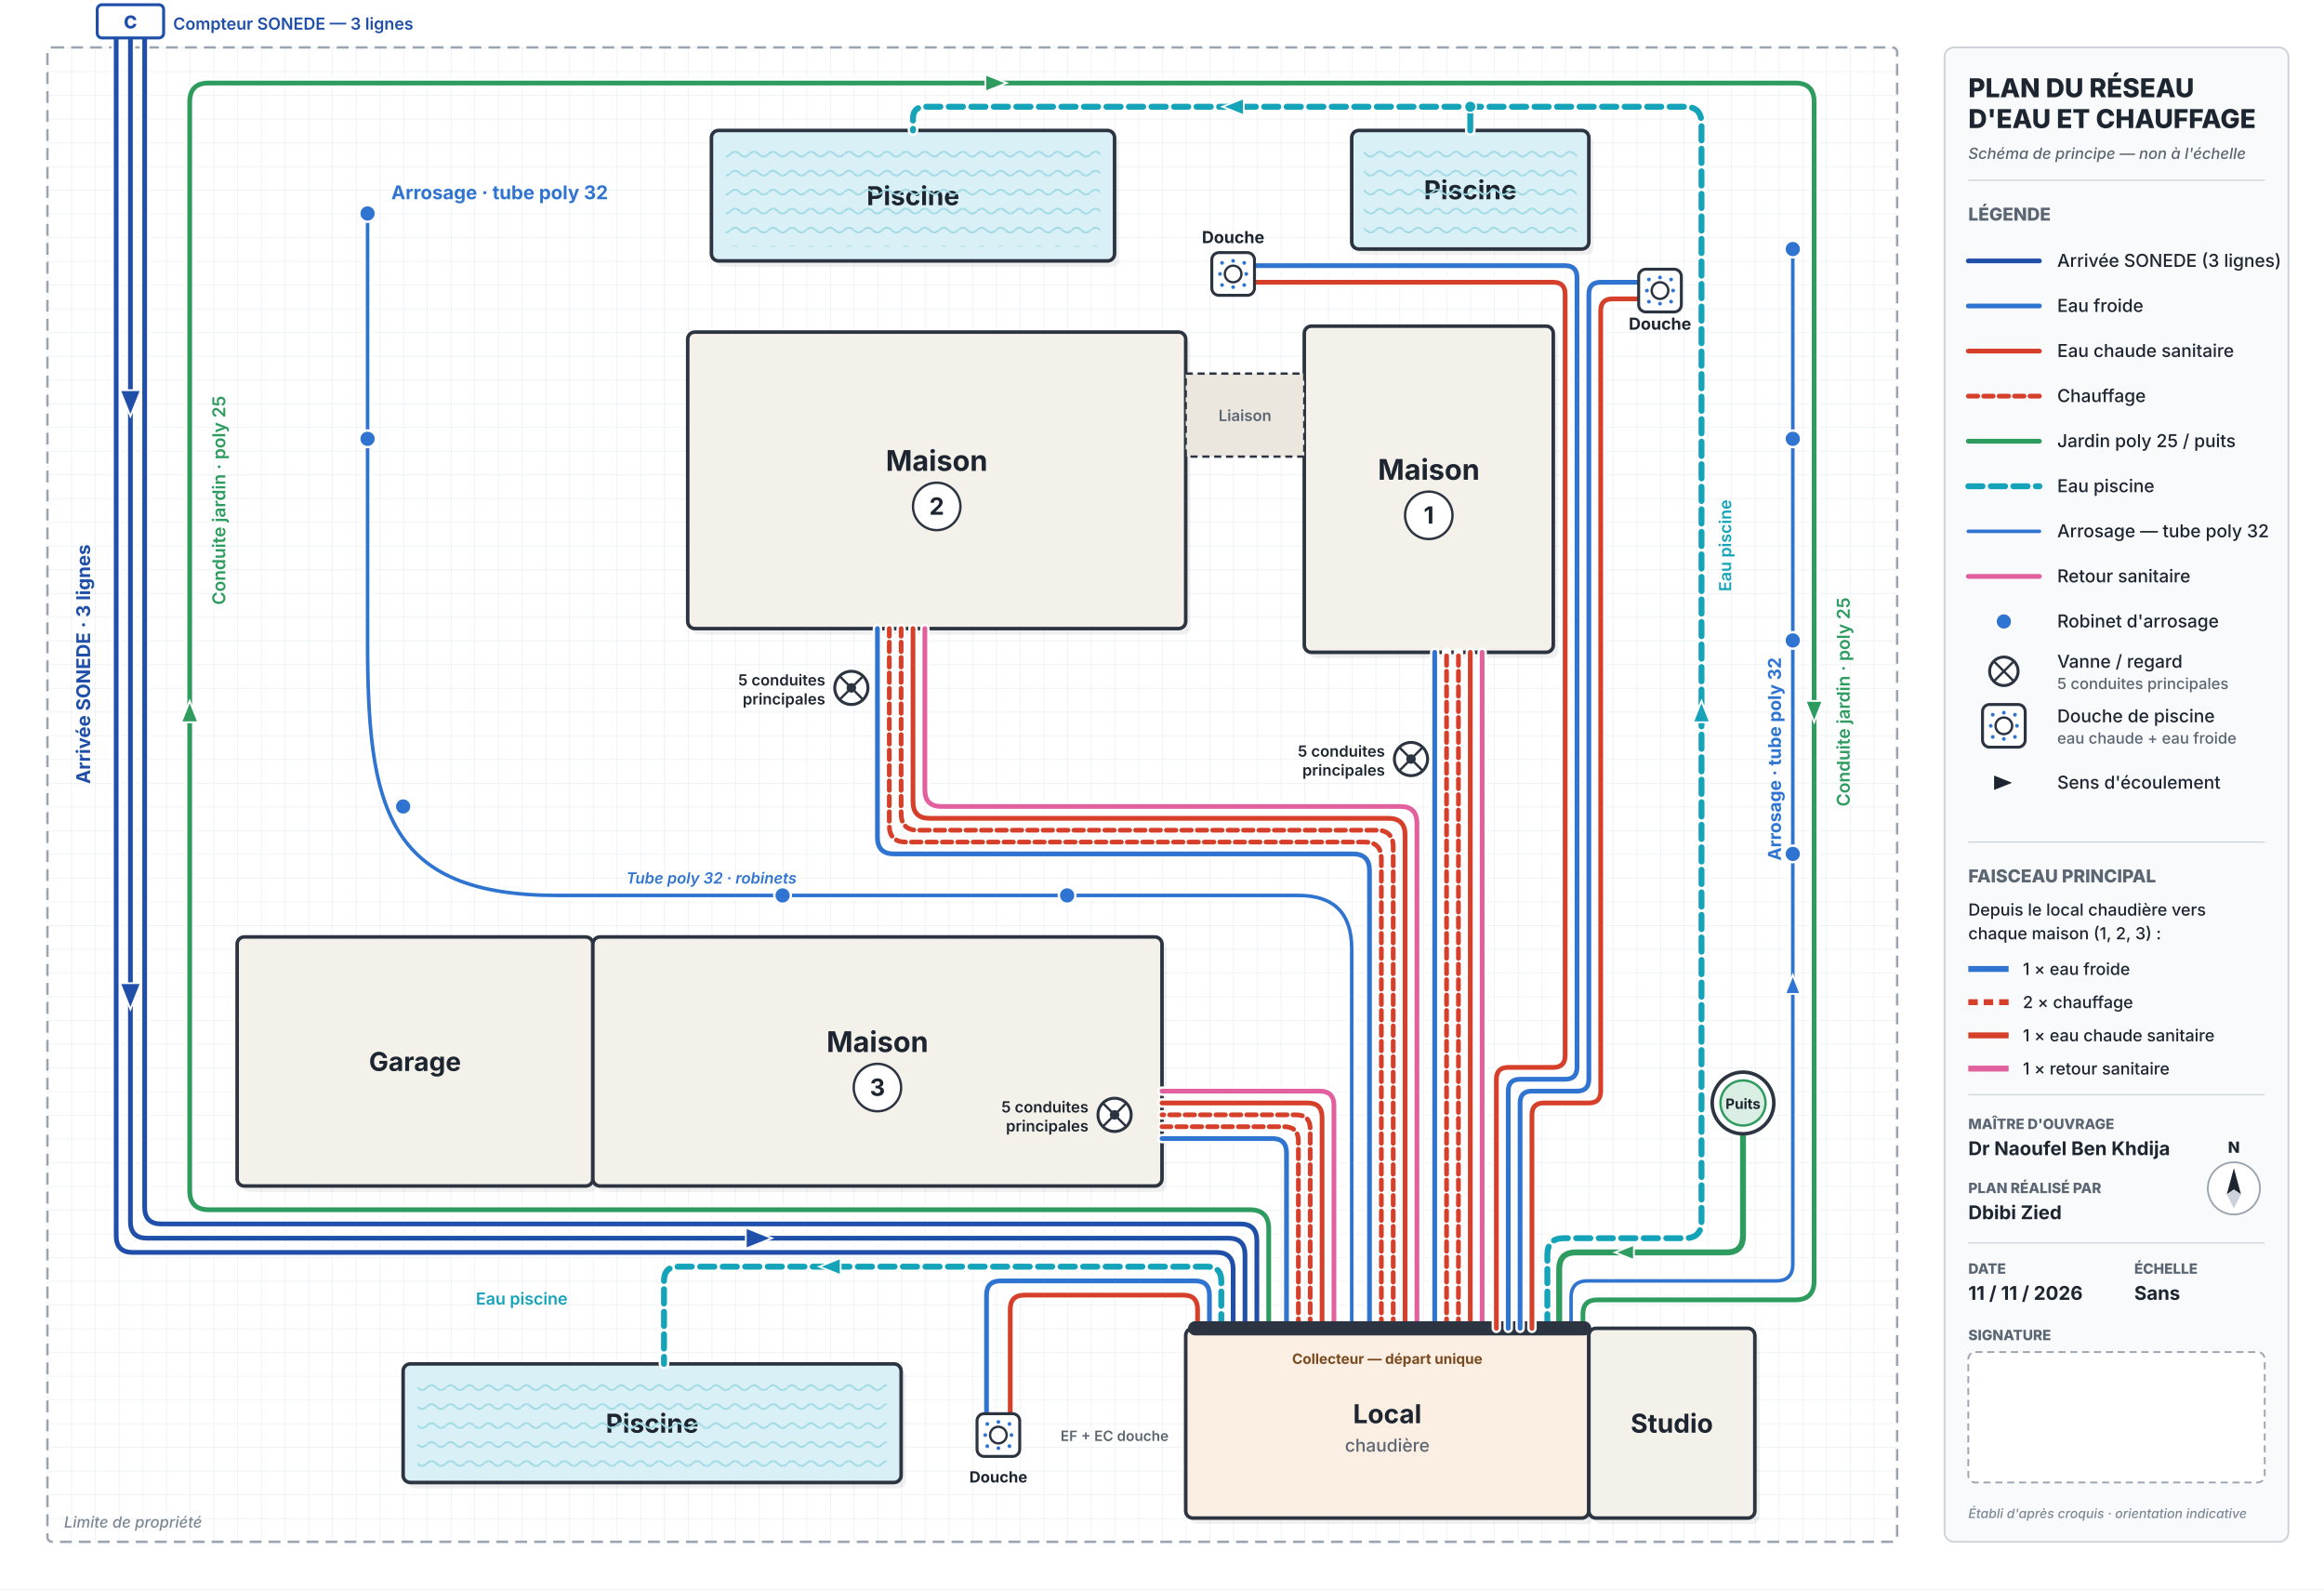
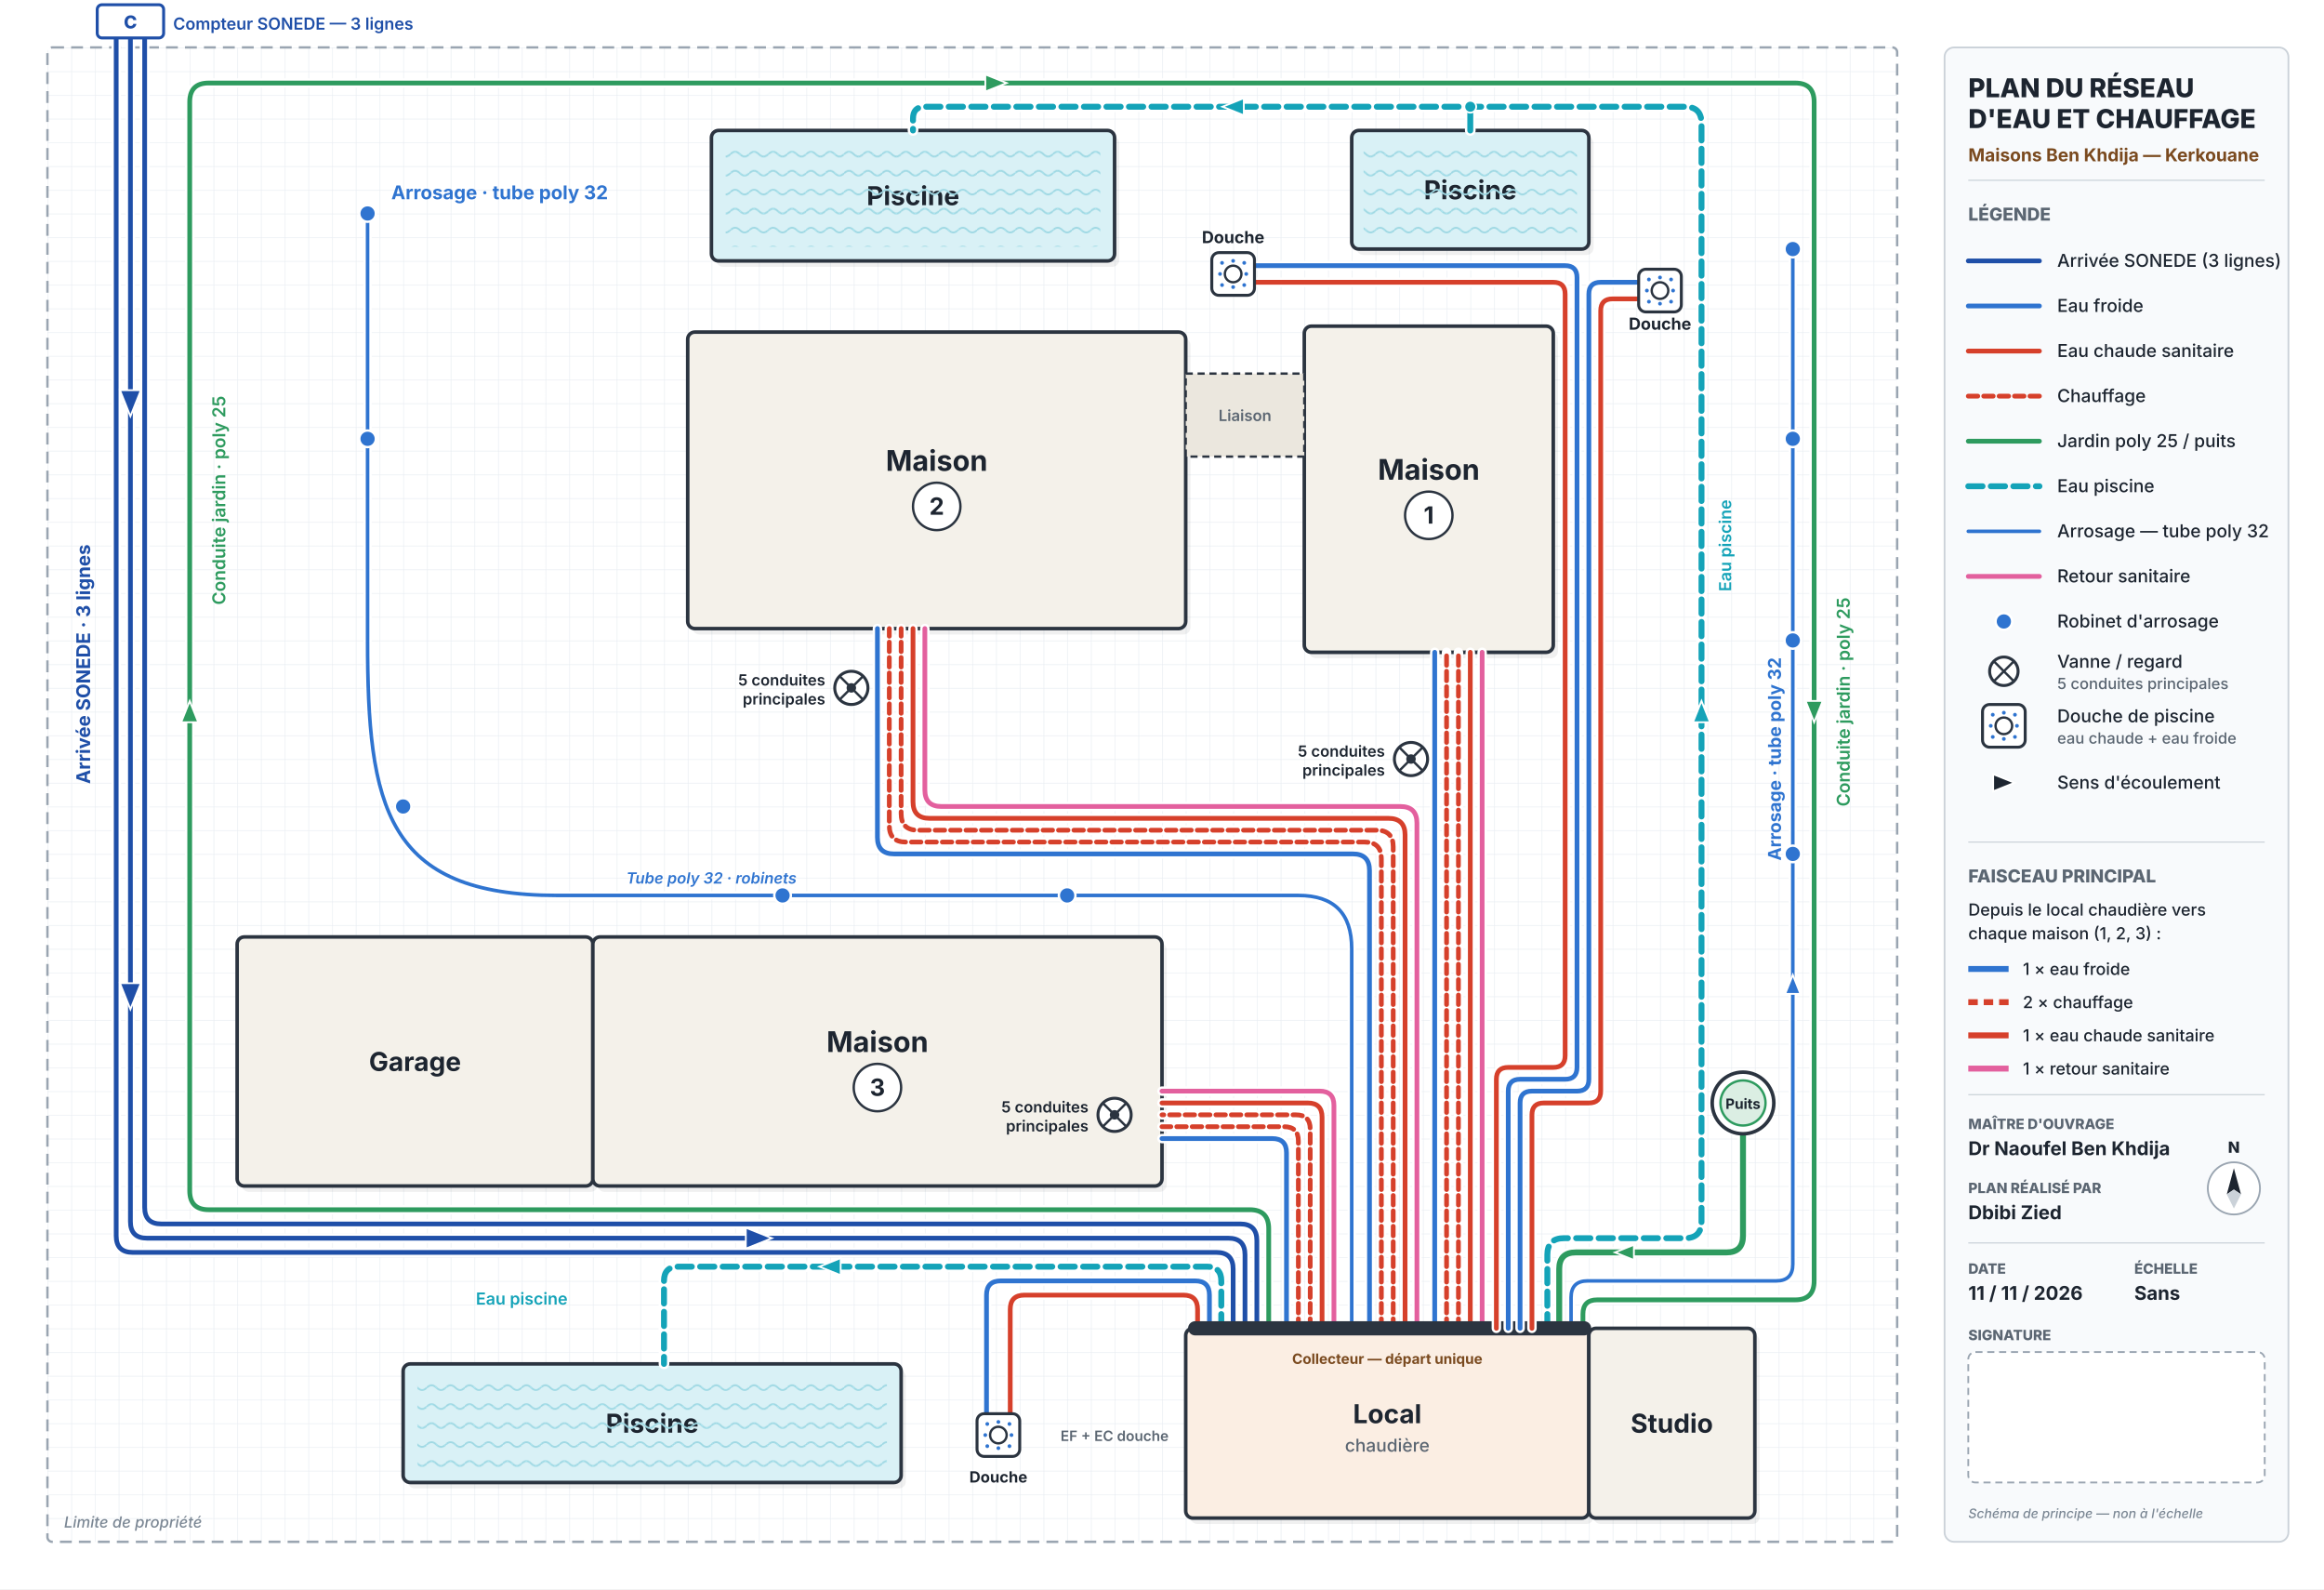
<svg xmlns="http://www.w3.org/2000/svg" viewBox="0 0 1960 1340" width="1960" height="1340" font-family="Inter, Segoe UI, Helvetica, Arial, sans-serif">
  <rect width="1960" height="1340" fill="#ffffff" />
  <defs>
    <pattern id="grid" width="20" height="20" patternUnits="userSpaceOnUse">
      <path d="M20 0H0V20" fill="none" stroke="#e9edf2" stroke-width="1" />
    </pattern>
    <pattern id="water" width="16" height="16" patternUnits="userSpaceOnUse">
      <path d="M0 10 Q4 6 8 10 T16 10" fill="none" stroke="#9fd8e3" stroke-width="1.5" />
    </pattern>
  </defs>
  <g transform="translate(40,40)">
    <rect x="0" y="0" width="1560" height="1260" fill="url(#grid)" stroke="#9aa5b1" stroke-width="2" stroke-dasharray="10 6" rx="4" />
    <text x="14" y="1248" font-size="13" font-weight="500" fill="#7b8794" text-anchor="start" font-style="italic">Limite de propriété</text>
    <rect x="564" y="75" width="340" height="110" rx="6" fill="#000" opacity=".06" />
    <rect x="560" y="70" width="340" height="110" rx="6" fill="#d9f1f6" stroke="#2b3440" stroke-width="3" />
    <text x="730.0" y="133.0" font-size="22" font-weight="700" fill="#1d2530" text-anchor="middle">Piscine</text>
    <rect x="572" y="82" width="316" height="86" rx="4" fill="url(#water)" />
    <rect x="544" y="245" width="420" height="250" rx="6" fill="#000" opacity=".06" />
    <rect x="540" y="240" width="420" height="250" rx="6" fill="#f4f1ea" stroke="#2b3440" stroke-width="3" />
    <circle cx="750.0" cy="387.0" r="20" fill="#fff" stroke="#2b3440" stroke-width="2" />
    <text x="750.0" y="394.0" font-size="20" font-weight="700" fill="#1d2530" text-anchor="middle">2</text>
    <text x="750.0" y="357.0" font-size="24" font-weight="700" fill="#1d2530" text-anchor="middle">Maison</text>
    <rect x="1064" y="240" width="210" height="275" rx="6" fill="#000" opacity=".06" />
    <rect x="1060" y="235" width="210" height="275" rx="6" fill="#f4f1ea" stroke="#2b3440" stroke-width="3" />
    <circle cx="1165.0" cy="394.5" r="20" fill="#fff" stroke="#2b3440" stroke-width="2" />
    <text x="1165.0" y="401.5" font-size="20" font-weight="700" fill="#1d2530" text-anchor="middle">1</text>
    <text x="1165.0" y="364.5" font-size="24" font-weight="700" fill="#1d2530" text-anchor="middle">Maison</text>
    <rect x="960" y="275" width="100" height="70" fill="#ebe7de" stroke="#2b3440" stroke-width="2" stroke-dasharray="6 4" />
    <text x="1010" y="315" font-size="13" font-weight="600" fill="#5b6672" text-anchor="middle">Liaison</text>
    <rect x="164" y="755" width="300" height="210" rx="6" fill="#000" opacity=".06" />
    <rect x="160" y="750" width="300" height="210" rx="6" fill="#f4f1ea" stroke="#2b3440" stroke-width="3" />
    <text x="310.0" y="863.0" font-size="22" font-weight="700" fill="#1d2530" text-anchor="middle">Garage</text>
    <rect x="464" y="755" width="480" height="210" rx="6" fill="#000" opacity=".06" />
    <rect x="460" y="750" width="480" height="210" rx="6" fill="#f4f1ea" stroke="#2b3440" stroke-width="3" />
    <circle cx="700.0" cy="877.0" r="20" fill="#fff" stroke="#2b3440" stroke-width="2" />
    <text x="700.0" y="884.0" font-size="20" font-weight="700" fill="#1d2530" text-anchor="middle">3</text>
    <text x="700.0" y="847.0" font-size="24" font-weight="700" fill="#1d2530" text-anchor="middle">Maison</text>
    <rect x="304" y="1115" width="420" height="100" rx="6" fill="#000" opacity=".06" />
    <rect x="300" y="1110" width="420" height="100" rx="6" fill="#d9f1f6" stroke="#2b3440" stroke-width="3" />
    <text x="510.0" y="1168.0" font-size="22" font-weight="700" fill="#1d2530" text-anchor="middle">Piscine</text>
    <rect x="312" y="1122" width="396" height="76" rx="4" fill="url(#water)" />
    <rect x="964" y="1085" width="340" height="160" rx="6" fill="#000" opacity=".06" />
    <rect x="960" y="1080" width="340" height="160" rx="6" fill="#fbeee3" stroke="#2b3440" stroke-width="3" />
    <text x="1130.0" y="1160.0" font-size="22" font-weight="700" fill="#1d2530" text-anchor="middle">Local</text>
    <text x="1130.0" y="1184.0" font-size="15" font-weight="500" fill="#5b6672" text-anchor="middle">chaudière</text>
    <rect x="1304" y="1085" width="140" height="160" rx="6" fill="#000" opacity=".06" />
    <rect x="1300" y="1080" width="140" height="160" rx="6" fill="#f4f1ea" stroke="#2b3440" stroke-width="3" />
    <text x="1370.0" y="1168.0" font-size="22" font-weight="700" fill="#1d2530" text-anchor="middle">Studio</text>
    <path d="M970,1080 L970.0,1064.0 Q970,1052 958.0,1052.0 L824.0,1052.0 Q812,1052 812.0,1064.0 L812,1152" fill="none" stroke="#fff" stroke-width="8" stroke-linejoin="round" stroke-linecap="round" />
    <path d="M970,1080 L970.0,1064.0 Q970,1052 958.0,1052.0 L824.0,1052.0 Q812,1052 812.0,1064.0 L812,1152" fill="none" stroke="#d6402b" stroke-width="4" stroke-linejoin="round" stroke-linecap="round" />
    <path d="M980,1080 L980.0,1052.0 Q980,1040 968.0,1040.0 L804.0,1040.0 Q792,1040 792.0,1052.0 L792,1152" fill="none" stroke="#fff" stroke-width="8" stroke-linejoin="round" stroke-linecap="round" />
    <path d="M980,1080 L980.0,1052.0 Q980,1040 968.0,1040.0 L804.0,1040.0 Q792,1040 792.0,1052.0 L792,1152" fill="none" stroke="#2f74d0" stroke-width="4" stroke-linejoin="round" stroke-linecap="round" />
    <rect x="784" y="1152" width="36" height="36" rx="6" fill="#fff" stroke="#2b3440" stroke-width="2.5" />
    <circle cx="802" cy="1170" r="7" fill="none" stroke="#2b3440" stroke-width="2" />
    <circle cx="792.65" cy="1160.65" r="1.6" fill="#2f74d0" />
    <circle cx="802.0" cy="1158.95" r="1.6" fill="#2f74d0" />
    <circle cx="811.35" cy="1160.65" r="1.6" fill="#2f74d0" />
    <circle cx="790.95" cy="1170.0" r="1.6" fill="#2f74d0" />
    <circle cx="813.05" cy="1170.0" r="1.6" fill="#2f74d0" />
    <circle cx="792.65" cy="1179.35" r="1.6" fill="#2f74d0" />
    <circle cx="802.0" cy="1181.05" r="1.6" fill="#2f74d0" />
    <circle cx="811.35" cy="1179.35" r="1.6" fill="#2f74d0" />
    <text x="802" y="1210" font-size="13" font-weight="700" fill="#1d2530" text-anchor="middle">Douche</text>
    <text x="900" y="1175" font-size="12" font-weight="600" fill="#5b6672" text-anchor="middle">EF + EC douche</text>
    <path d="M990,1080 L990.0,1040.0 Q990,1028 978.0,1028.0 L532.0,1028.0 Q520,1028 520.0,1040.0 L520,1110" fill="none" stroke="#fff" stroke-width="9" stroke-linejoin="round" stroke-linecap="round" />
    <path d="M990,1080 L990.0,1040.0 Q990,1028 978.0,1028.0 L532.0,1028.0 Q520,1028 520.0,1040.0 L520,1110" fill="none" stroke="#14a3b8" stroke-width="5" stroke-linejoin="round" stroke-linecap="round" stroke-dasharray="12 7" />
    <polygon points="651.0,1028.0 669.0,1020.8 669.0,1035.2" fill="#14a3b8" stroke="#fff" stroke-width="1.5" />
    <text x="400" y="1060" font-size="14" font-weight="600" fill="#14a3b8" text-anchor="middle">Eau piscine</text>
    <path d="M58,-8 L58.0,1002.0 Q58,1016 72.0,1016.0 L986.0,1016.0 Q1000,1016 1000.0,1030.0 L1000,1080" fill="none" stroke="#fff" stroke-width="8" stroke-linejoin="round" stroke-linecap="round" />
    <path d="M58,-8 L58.0,1002.0 Q58,1016 72.0,1016.0 L986.0,1016.0 Q1000,1016 1000.0,1030.0 L1000,1080" fill="none" stroke="#1f4fa8" stroke-width="4" stroke-linejoin="round" stroke-linecap="round" />
    <path d="M70,-8 L70.0,990.0 Q70,1004 84.0,1004.0 L996.0,1004.0 Q1010,1004 1010.0,1018.0 L1010,1080" fill="none" stroke="#fff" stroke-width="8" stroke-linejoin="round" stroke-linecap="round" />
    <path d="M70,-8 L70.0,990.0 Q70,1004 84.0,1004.0 L996.0,1004.0 Q1010,1004 1010.0,1018.0 L1010,1080" fill="none" stroke="#1f4fa8" stroke-width="4" stroke-linejoin="round" stroke-linecap="round" />
    <path d="M82,-8 L82.0,978.0 Q82,992 96.0,992.0 L1006.0,992.0 Q1020,992 1020.0,1006.0 L1020,1080" fill="none" stroke="#fff" stroke-width="8" stroke-linejoin="round" stroke-linecap="round" />
    <path d="M82,-8 L82.0,978.0 Q82,992 96.0,992.0 L1006.0,992.0 Q1020,992 1020.0,1006.0 L1020,1080" fill="none" stroke="#1f4fa8" stroke-width="4" stroke-linejoin="round" stroke-linecap="round" />
    <polygon points="70.0,311.0 61.2,289.0 78.8,289.0" fill="#1f4fa8" stroke="#fff" stroke-width="1.5" />
    <polygon points="70.0,811.0 61.2,789.0 78.8,789.0" fill="#1f4fa8" stroke="#fff" stroke-width="1.5" />
    <polygon points="611.0,1004.0 589.0,995.2 589.0,1012.8" fill="#1f4fa8" stroke="#fff" stroke-width="1.5" />
    <text x="36" y="520" font-size="16" font-weight="700" fill="#1f4fa8" text-anchor="middle" transform="rotate(-90 36 520)">Arrivée SONEDE · 3 lignes</text>
    <rect x="42" y="-36" width="56" height="28" rx="4" fill="#fff" stroke="#1f4fa8" stroke-width="2.5" />
    <text x="70" y="-16" font-size="15" font-weight="800" fill="#1f4fa8" text-anchor="middle">C</text>
    <text x="106" y="-15" font-size="14" font-weight="600" fill="#1f4fa8" text-anchor="start">Compteur SONEDE — 3 lignes</text>
    <path d="M1030,1080 L1030.0,996.0 Q1030,980 1014.0,980.0 L136.0,980.0 Q120,980 120.0,964.0 L120.0,46.0 Q120,30 136.0,30.0 L1474.0,30.0 Q1490,30 1490.0,46.0 L1490.0,1040.0 Q1490,1056 1474.0,1056.0 L1307.0,1056.0 Q1295,1056 1295.0,1068.0 L1295,1080" fill="none" stroke="#fff" stroke-width="8" stroke-linejoin="round" stroke-linecap="round" />
    <path d="M1030,1080 L1030.0,996.0 Q1030,980 1014.0,980.0 L136.0,980.0 Q120,980 120.0,964.0 L120.0,46.0 Q120,30 136.0,30.0 L1474.0,30.0 Q1490,30 1490.0,46.0 L1490.0,1040.0 Q1490,1056 1474.0,1056.0 L1307.0,1056.0 Q1295,1056 1295.0,1068.0 L1295,1080" fill="none" stroke="#2e9b5f" stroke-width="4" stroke-linejoin="round" stroke-linecap="round" />
    <polygon points="120.0,551.0 112.8,569.0 127.2,569.0" fill="#2e9b5f" stroke="#fff" stroke-width="1.5" />
    <polygon points="809.0,30.0 791.0,22.8 791.0,37.2" fill="#2e9b5f" stroke="#fff" stroke-width="1.5" />
    <polygon points="1490.0,569.0 1482.8,551.0 1497.2,551.0" fill="#2e9b5f" stroke="#fff" stroke-width="1.5" />
    <text x="150" y="470" font-size="15" font-weight="600" fill="#2e9b5f" text-anchor="start" transform="rotate(-90 150 470)">Conduite jardin · poly 25</text>
    <text x="1520" y="640" font-size="15" font-weight="600" fill="#2e9b5f" text-anchor="start" transform="rotate(-90 1520 640)">Conduite jardin · poly 25</text>
    <path d="M1045,1080 L1045.0,932.0 Q1045,920 1033.0,920.0 L940,920" fill="none" stroke="#fff" stroke-width="8" stroke-linejoin="round" stroke-linecap="round" />
    <path d="M1045,1080 L1045.0,932.0 Q1045,920 1033.0,920.0 L940,920" fill="none" stroke="#2f74d0" stroke-width="4" stroke-linejoin="round" stroke-linecap="round" />
    <path d="M1055,1080 L1055.0,922.0 Q1055,910 1043.0,910.0 L940,910" fill="none" stroke="#fff" stroke-width="8" stroke-linejoin="round" stroke-linecap="round" />
    <path d="M1055,1080 L1055.0,922.0 Q1055,910 1043.0,910.0 L940,910" fill="none" stroke="#d6402b" stroke-width="4" stroke-linejoin="round" stroke-linecap="round" stroke-dasharray="8 5" />
    <path d="M1065,1080 L1065.0,912.0 Q1065,900 1053.0,900.0 L940,900" fill="none" stroke="#fff" stroke-width="8" stroke-linejoin="round" stroke-linecap="round" />
    <path d="M1065,1080 L1065.0,912.0 Q1065,900 1053.0,900.0 L940,900" fill="none" stroke="#d6402b" stroke-width="4" stroke-linejoin="round" stroke-linecap="round" stroke-dasharray="8 5" />
    <path d="M1075,1080 L1075.0,902.0 Q1075,890 1063.0,890.0 L940,890" fill="none" stroke="#fff" stroke-width="8" stroke-linejoin="round" stroke-linecap="round" />
    <path d="M1075,1080 L1075.0,902.0 Q1075,890 1063.0,890.0 L940,890" fill="none" stroke="#d6402b" stroke-width="4" stroke-linejoin="round" stroke-linecap="round" />
    <path d="M1085,1080 L1085.0,892.0 Q1085,880 1073.0,880.0 L940,880" fill="none" stroke="#fff" stroke-width="8" stroke-linejoin="round" stroke-linecap="round" />
    <path d="M1085,1080 L1085.0,892.0 Q1085,880 1073.0,880.0 L940,880" fill="none" stroke="#e3609e" stroke-width="4" stroke-linejoin="round" stroke-linecap="round" />
    <path d="M1100,1080 L1100,760 Q1100,715 1055,715 L430,715 C285,715 270,640 270,500 L270,140" fill="none" stroke="#fff" stroke-width="7" stroke-linejoin="round" stroke-linecap="round" />
    <path d="M1100,1080 L1100,760 Q1100,715 1055,715 L430,715 C285,715 270,640 270,500 L270,140" fill="none" stroke="#2f74d0" stroke-width="3" stroke-linejoin="round" stroke-linecap="round" />
    <circle cx="270" cy="140" r="7" fill="#2f74d0" stroke="#fff" stroke-width="2" />
    <circle cx="270" cy="330" r="7" fill="#2f74d0" stroke="#fff" stroke-width="2" />
    <circle cx="300" cy="640" r="7" fill="#2f74d0" stroke="#fff" stroke-width="2" />
    <circle cx="620" cy="715" r="7" fill="#2f74d0" stroke="#fff" stroke-width="2" />
    <circle cx="860" cy="715" r="7" fill="#2f74d0" stroke="#fff" stroke-width="2" />
    <text x="290" y="128" font-size="16" font-weight="700" fill="#2f74d0" text-anchor="start">Arrosage · tube poly 32</text>
    <text x="560" y="705" font-size="13" font-weight="600" fill="#2f74d0" text-anchor="middle" font-style="italic">Tube poly 32 · robinets</text>
    <path d="M1115,1080 L1115.0,694.0 Q1115,680 1101.0,680.0 L714.0,680.0 Q700,680 700.0,666.0 L700,490" fill="none" stroke="#fff" stroke-width="8" stroke-linejoin="round" stroke-linecap="round" />
    <path d="M1115,1080 L1115.0,694.0 Q1115,680 1101.0,680.0 L714.0,680.0 Q700,680 700.0,666.0 L700,490" fill="none" stroke="#2f74d0" stroke-width="4" stroke-linejoin="round" stroke-linecap="round" />
    <path d="M1125,1080 L1125.0,684.0 Q1125,670 1111.0,670.0 L724.0,670.0 Q710,670 710.0,656.0 L710,490" fill="none" stroke="#fff" stroke-width="8" stroke-linejoin="round" stroke-linecap="round" />
    <path d="M1125,1080 L1125.0,684.0 Q1125,670 1111.0,670.0 L724.0,670.0 Q710,670 710.0,656.0 L710,490" fill="none" stroke="#d6402b" stroke-width="4" stroke-linejoin="round" stroke-linecap="round" stroke-dasharray="8 5" />
    <path d="M1135,1080 L1135.0,674.0 Q1135,660 1121.0,660.0 L734.0,660.0 Q720,660 720.0,646.0 L720,490" fill="none" stroke="#fff" stroke-width="8" stroke-linejoin="round" stroke-linecap="round" />
    <path d="M1135,1080 L1135.0,674.0 Q1135,660 1121.0,660.0 L734.0,660.0 Q720,660 720.0,646.0 L720,490" fill="none" stroke="#d6402b" stroke-width="4" stroke-linejoin="round" stroke-linecap="round" stroke-dasharray="8 5" />
    <path d="M1145,1080 L1145.0,664.0 Q1145,650 1131.0,650.0 L744.0,650.0 Q730,650 730.0,636.0 L730,490" fill="none" stroke="#fff" stroke-width="8" stroke-linejoin="round" stroke-linecap="round" />
    <path d="M1145,1080 L1145.0,664.0 Q1145,650 1131.0,650.0 L744.0,650.0 Q730,650 730.0,636.0 L730,490" fill="none" stroke="#d6402b" stroke-width="4" stroke-linejoin="round" stroke-linecap="round" />
    <path d="M1155,1080 L1155.0,654.0 Q1155,640 1141.0,640.0 L754.0,640.0 Q740,640 740.0,626.0 L740,490" fill="none" stroke="#fff" stroke-width="8" stroke-linejoin="round" stroke-linecap="round" />
    <path d="M1155,1080 L1155.0,654.0 Q1155,640 1141.0,640.0 L754.0,640.0 Q740,640 740.0,626.0 L740,490" fill="none" stroke="#e3609e" stroke-width="4" stroke-linejoin="round" stroke-linecap="round" />
    <path d="M1170,1080 L1170,510" fill="none" stroke="#fff" stroke-width="8" stroke-linejoin="round" stroke-linecap="round" />
    <path d="M1170,1080 L1170,510" fill="none" stroke="#2f74d0" stroke-width="4" stroke-linejoin="round" stroke-linecap="round" />
    <path d="M1180,1080 L1180,510" fill="none" stroke="#fff" stroke-width="8" stroke-linejoin="round" stroke-linecap="round" />
    <path d="M1180,1080 L1180,510" fill="none" stroke="#d6402b" stroke-width="4" stroke-linejoin="round" stroke-linecap="round" stroke-dasharray="8 5" />
    <path d="M1190,1080 L1190,510" fill="none" stroke="#fff" stroke-width="8" stroke-linejoin="round" stroke-linecap="round" />
    <path d="M1190,1080 L1190,510" fill="none" stroke="#d6402b" stroke-width="4" stroke-linejoin="round" stroke-linecap="round" stroke-dasharray="8 5" />
    <path d="M1200,1080 L1200,510" fill="none" stroke="#fff" stroke-width="8" stroke-linejoin="round" stroke-linecap="round" />
    <path d="M1200,1080 L1200,510" fill="none" stroke="#d6402b" stroke-width="4" stroke-linejoin="round" stroke-linecap="round" />
    <path d="M1210,1080 L1210,510" fill="none" stroke="#fff" stroke-width="8" stroke-linejoin="round" stroke-linecap="round" />
    <path d="M1210,1080 L1210,510" fill="none" stroke="#e3609e" stroke-width="4" stroke-linejoin="round" stroke-linecap="round" />
    <path d="M1265,1080 L1265.0,1018.0 Q1265,1004 1279.0,1004.0 L1381.0,1004.0 Q1395,1004 1395.0,990.0 L1395.0,64.0 Q1395,50 1381.0,50.0 L740.0,50.0 Q730,50 730.0,60.0 L730,70" fill="none" stroke="#fff" stroke-width="9" stroke-linejoin="round" stroke-linecap="round" />
    <path d="M1265,1080 L1265.0,1018.0 Q1265,1004 1279.0,1004.0 L1381.0,1004.0 Q1395,1004 1395.0,990.0 L1395.0,64.0 Q1395,50 1381.0,50.0 L740.0,50.0 Q730,50 730.0,60.0 L730,70" fill="none" stroke="#14a3b8" stroke-width="5" stroke-linejoin="round" stroke-linecap="round" stroke-dasharray="12 7" />
    <polygon points="1395.0,551.0 1387.8,569.0 1402.2,569.0" fill="#14a3b8" stroke="#fff" stroke-width="1.5" />
    <polygon points="991.0,50.0 1009.0,42.8 1009.0,57.2" fill="#14a3b8" stroke="#fff" stroke-width="1.5" />
    <text x="1420" y="420" font-size="14" font-weight="600" fill="#14a3b8" text-anchor="middle" transform="rotate(-90 1420 420)">Eau piscine</text>
    <path d="M1430,916 L1430.0,1002.0 Q1430,1016 1416.0,1016.0 L1289.0,1016.0 Q1275,1016 1275.0,1030.0 L1275,1080" fill="none" stroke="#fff" stroke-width="9" stroke-linejoin="round" stroke-linecap="round" />
    <path d="M1430,916 L1430.0,1002.0 Q1430,1016 1416.0,1016.0 L1289.0,1016.0 Q1275,1016 1275.0,1030.0 L1275,1080" fill="none" stroke="#2e9b5f" stroke-width="5" stroke-linejoin="round" stroke-linecap="round" />
    <polygon points="1322.0,1016.0 1338.0,1009.6 1338.0,1022.4" fill="#2e9b5f" stroke="#fff" stroke-width="1.5" />
    <circle cx="1430" cy="890" r="26" fill="#fff" stroke="#2b3440" stroke-width="3" />
    <circle cx="1430" cy="890" r="19" fill="#dbeee3" stroke="#2e9b5f" stroke-width="2" />
    <text x="1430" y="895" font-size="12" font-weight="700" fill="#1d2530" text-anchor="middle">Puits</text>
    <path d="M1285,1080 L1285.0,1054.0 Q1285,1040 1299.0,1040.0 L1458.0,1040.0 Q1472,1040 1472.0,1026.0 L1472,170" fill="none" stroke="#fff" stroke-width="7" stroke-linejoin="round" stroke-linecap="round" />
    <path d="M1285,1080 L1285.0,1054.0 Q1285,1040 1299.0,1040.0 L1458.0,1040.0 Q1472,1040 1472.0,1026.0 L1472,170" fill="none" stroke="#2f74d0" stroke-width="3" stroke-linejoin="round" stroke-linecap="round" />
    <circle cx="1472" cy="170" r="7" fill="#2f74d0" stroke="#fff" stroke-width="2" />
    <circle cx="1472" cy="330" r="7" fill="#2f74d0" stroke="#fff" stroke-width="2" />
    <circle cx="1472" cy="500" r="7" fill="#2f74d0" stroke="#fff" stroke-width="2" />
    <circle cx="1472" cy="680" r="7" fill="#2f74d0" stroke="#fff" stroke-width="2" />
    <polygon points="1472.0,782.0 1465.6,798.0 1478.4,798.0" fill="#2f74d0" stroke="#fff" stroke-width="1.5" />
    <text x="1462" y="600" font-size="15" font-weight="700" fill="#2f74d0" text-anchor="middle" transform="rotate(-90 1462 600)">Arrosage · tube poly 32</text>
    <rect x="962" y="1074" width="340" height="12" rx="6" fill="#2b3440" />
    <text x="1130" y="1110" font-size="12" font-weight="700" fill="#7a4a1f" text-anchor="middle">Collecteur — départ unique</text>
    <path d="M1222,1080 L1222.0,870.0 Q1222,860 1232.0,860.0 L1270.0,860.0 Q1280,860 1280.0,850.0 L1280.0,208.0 Q1280,198 1270.0,198.0 L1018,198" fill="none" stroke="#fff" stroke-width="8" stroke-linejoin="round" stroke-linecap="round" />
    <path d="M1222,1080 L1222.0,870.0 Q1222,860 1232.0,860.0 L1270.0,860.0 Q1280,860 1280.0,850.0 L1280.0,208.0 Q1280,198 1270.0,198.0 L1018,198" fill="none" stroke="#d6402b" stroke-width="4" stroke-linejoin="round" stroke-linecap="round" />
    <path d="M1232,1080 L1232.0,880.0 Q1232,870 1242.0,870.0 L1280.0,870.0 Q1290,870 1290.0,860.0 L1290.0,194.0 Q1290,184 1280.0,184.0 L1018,184" fill="none" stroke="#fff" stroke-width="8" stroke-linejoin="round" stroke-linecap="round" />
    <path d="M1232,1080 L1232.0,880.0 Q1232,870 1242.0,870.0 L1280.0,870.0 Q1290,870 1290.0,860.0 L1290.0,194.0 Q1290,184 1280.0,184.0 L1018,184" fill="none" stroke="#2f74d0" stroke-width="4" stroke-linejoin="round" stroke-linecap="round" />
    <path d="M1242,1080 L1242.0,890.0 Q1242,880 1252.0,880.0 L1290.0,880.0 Q1300,880 1300.0,870.0 L1300.0,208.0 Q1300,198 1310.0,198.0 L1342,198" fill="none" stroke="#fff" stroke-width="8" stroke-linejoin="round" stroke-linecap="round" />
    <path d="M1242,1080 L1242.0,890.0 Q1242,880 1252.0,880.0 L1290.0,880.0 Q1300,880 1300.0,870.0 L1300.0,208.0 Q1300,198 1310.0,198.0 L1342,198" fill="none" stroke="#2f74d0" stroke-width="4" stroke-linejoin="round" stroke-linecap="round" />
    <path d="M1252,1080 L1252.0,900.0 Q1252,890 1262.0,890.0 L1300.0,890.0 Q1310,890 1310.0,880.0 L1310.0,222.0 Q1310,212 1320.0,212.0 L1342,212" fill="none" stroke="#fff" stroke-width="8" stroke-linejoin="round" stroke-linecap="round" />
    <path d="M1252,1080 L1252.0,900.0 Q1252,890 1262.0,890.0 L1300.0,890.0 Q1310,890 1310.0,880.0 L1310.0,222.0 Q1310,212 1320.0,212.0 L1342,212" fill="none" stroke="#d6402b" stroke-width="4" stroke-linejoin="round" stroke-linecap="round" />
    <rect x="982" y="173" width="36" height="36" rx="6" fill="#fff" stroke="#2b3440" stroke-width="2.5" />
    <circle cx="1000" cy="191" r="7" fill="none" stroke="#2b3440" stroke-width="2" />
    <circle cx="990.65" cy="181.65" r="1.6" fill="#2f74d0" />
    <circle cx="1000.0" cy="179.95" r="1.6" fill="#2f74d0" />
    <circle cx="1009.35" cy="181.65" r="1.6" fill="#2f74d0" />
    <circle cx="988.95" cy="191.0" r="1.6" fill="#2f74d0" />
    <circle cx="1011.05" cy="191.0" r="1.6" fill="#2f74d0" />
    <circle cx="990.65" cy="200.35" r="1.6" fill="#2f74d0" />
    <circle cx="1000.0" cy="202.05" r="1.6" fill="#2f74d0" />
    <circle cx="1009.35" cy="200.35" r="1.6" fill="#2f74d0" />
    <text x="1000" y="165" font-size="14" font-weight="700" fill="#1d2530" text-anchor="middle">Douche</text>
    <rect x="1104" y="75" width="200" height="100" rx="6" fill="#000" opacity=".06" />
    <rect x="1100" y="70" width="200" height="100" rx="6" fill="#d9f1f6" stroke="#2b3440" stroke-width="3" />
    <text x="1200.0" y="128.0" font-size="22" font-weight="700" fill="#1d2530" text-anchor="middle">Piscine</text>
    <rect x="1110" y="80" width="180" height="80" rx="4" fill="url(#water)" />
    <path d="M1200,50 L1200,70" fill="none" stroke="#fff" stroke-width="9" stroke-linejoin="round" stroke-linecap="round" />
    <path d="M1200,50 L1200,70" fill="none" stroke="#14a3b8" stroke-width="5" stroke-linejoin="round" stroke-linecap="round" />
    <circle cx="1200" cy="50" r="5" fill="#14a3b8" stroke="#fff" stroke-width="1.5" />
    <rect x="1342" y="187" width="36" height="36" rx="6" fill="#fff" stroke="#2b3440" stroke-width="2.5" />
    <circle cx="1360" cy="205" r="7" fill="none" stroke="#2b3440" stroke-width="2" />
    <circle cx="1350.65" cy="195.65" r="1.6" fill="#2f74d0" />
    <circle cx="1360.0" cy="193.95" r="1.6" fill="#2f74d0" />
    <circle cx="1369.35" cy="195.65" r="1.6" fill="#2f74d0" />
    <circle cx="1348.95" cy="205.0" r="1.6" fill="#2f74d0" />
    <circle cx="1371.05" cy="205.0" r="1.6" fill="#2f74d0" />
    <circle cx="1350.65" cy="214.35" r="1.6" fill="#2f74d0" />
    <circle cx="1360.0" cy="216.05" r="1.6" fill="#2f74d0" />
    <circle cx="1369.35" cy="214.35" r="1.6" fill="#2f74d0" />
    <text x="1360" y="238" font-size="14" font-weight="700" fill="#1d2530" text-anchor="middle">Douche</text>
    <g>
      <circle cx="900" cy="900" r="14" fill="#fff" stroke="#2b3440" stroke-width="2.5" />
      <path d="M890,890 L910,910 M910,890 L890,910" stroke="#2b3440" stroke-width="2" />
      <circle cx="900" cy="900" r="4" fill="#2b3440" />
    </g>
    <text x="878" y="898" font-size="13" font-weight="600" fill="#1d2530" text-anchor="end">5 conduites</text>
    <text x="878" y="914" font-size="13" font-weight="600" fill="#1d2530" text-anchor="end">principales</text>
    <g>
      <circle cx="678" cy="540" r="14" fill="#fff" stroke="#2b3440" stroke-width="2.5" />
      <path d="M668,530 L688,550 M688,530 L668,550" stroke="#2b3440" stroke-width="2" />
      <circle cx="678" cy="540" r="4" fill="#2b3440" />
    </g>
    <text x="656" y="538" font-size="13" font-weight="600" fill="#1d2530" text-anchor="end">5 conduites</text>
    <text x="656" y="554" font-size="13" font-weight="600" fill="#1d2530" text-anchor="end">principales</text>
    <g>
      <circle cx="1150" cy="600" r="14" fill="#fff" stroke="#2b3440" stroke-width="2.5" />
      <path d="M1140,590 L1160,610 M1160,590 L1140,610" stroke="#2b3440" stroke-width="2" />
      <circle cx="1150" cy="600" r="4" fill="#2b3440" />
    </g>
    <text x="1128" y="598" font-size="13" font-weight="600" fill="#1d2530" text-anchor="end">5 conduites</text>
    <text x="1128" y="614" font-size="13" font-weight="600" fill="#1d2530" text-anchor="end">principales</text>
  </g>
  <rect x="1640" y="40" width="290" height="1260" rx="8" fill="#f8fafc" stroke="#cbd2d9" stroke-width="1.5" />
  <text x="1660" y="82" font-size="22" font-weight="800" fill="#1d2530" text-anchor="start">PLAN DU RÉSEAU</text>
  <text x="1660" y="108" font-size="22" font-weight="800" fill="#1d2530" text-anchor="start">D'EAU ET CHAUFFAGE</text>
-   <text x="1660" y="134" font-size="13" font-weight="500" fill="#5b6672" text-anchor="start" font-style="italic">Schéma de principe — non à l'échelle</text>
+   <text x="1660" y="136" font-size="15" font-weight="700" fill="#7a4a1f" text-anchor="start">Maisons Ben Khdija — Kerkouane</text>
  <line x1="1660" y1="152" x2="1910" y2="152" stroke="#cbd2d9" />
  <text x="1660" y="186" font-size="15" font-weight="800" fill="#5b6672" text-anchor="start">LÉGENDE</text>
  <line x1="1660" y1="220" x2="1720" y2="220" stroke="#1f4fa8" stroke-width="4" stroke-linecap="round" />
  <text x="1735" y="225" font-size="15" font-weight="500" fill="#1d2530" text-anchor="start">Arrivée SONEDE (3 lignes)</text>
  <line x1="1660" y1="258" x2="1720" y2="258" stroke="#2f74d0" stroke-width="4" stroke-linecap="round" />
  <text x="1735" y="263" font-size="15" font-weight="500" fill="#1d2530" text-anchor="start">Eau froide</text>
  <line x1="1660" y1="296" x2="1720" y2="296" stroke="#d6402b" stroke-width="4" stroke-linecap="round" />
  <text x="1735" y="301" font-size="15" font-weight="500" fill="#1d2530" text-anchor="start">Eau chaude sanitaire</text>
  <line x1="1660" y1="334" x2="1720" y2="334" stroke="#d6402b" stroke-width="4" stroke-linecap="round" stroke-dasharray="8 5" />
  <text x="1735" y="339" font-size="15" font-weight="500" fill="#1d2530" text-anchor="start">Chauffage</text>
  <line x1="1660" y1="372" x2="1720" y2="372" stroke="#2e9b5f" stroke-width="4" stroke-linecap="round" />
  <text x="1735" y="377" font-size="15" font-weight="500" fill="#1d2530" text-anchor="start">Jardin poly 25 / puits</text>
  <line x1="1660" y1="410" x2="1720" y2="410" stroke="#14a3b8" stroke-width="5" stroke-linecap="round" stroke-dasharray="12 7" />
  <text x="1735" y="415" font-size="15" font-weight="500" fill="#1d2530" text-anchor="start">Eau piscine</text>
  <line x1="1660" y1="448" x2="1720" y2="448" stroke="#2f74d0" stroke-width="3" stroke-linecap="round" />
  <text x="1735" y="453" font-size="15" font-weight="500" fill="#1d2530" text-anchor="start">Arrosage — tube poly 32</text>
  <line x1="1660" y1="486" x2="1720" y2="486" stroke="#e3609e" stroke-width="4" stroke-linecap="round" />
  <text x="1735" y="491" font-size="15" font-weight="500" fill="#1d2530" text-anchor="start">Retour sanitaire</text>
  <circle cx="1690" cy="524" r="7" fill="#2f74d0" stroke="#fff" stroke-width="2" />
  <text x="1735" y="529" font-size="15" font-weight="500" fill="#1d2530" text-anchor="start">Robinet d'arrosage</text>
  <circle cx="1690" cy="566" r="12" fill="#fff" stroke="#2b3440" stroke-width="2.5" />
  <path d="M1682,558 L1698,574 M1698,558 L1682,574" stroke="#2b3440" stroke-width="2" />
  <text x="1735" y="563" font-size="15" font-weight="500" fill="#1d2530" text-anchor="start">Vanne / regard</text>
  <text x="1735" y="581" font-size="13" font-weight="500" fill="#5b6672" text-anchor="start">5 conduites principales</text>
  <g transform="translate(0,0)">
    <rect x="1672" y="594" width="36" height="36" rx="6" fill="#fff" stroke="#2b3440" stroke-width="2.5" />
    <circle cx="1690" cy="612" r="7" fill="none" stroke="#2b3440" stroke-width="2" />
    <circle cx="1680.65" cy="602.65" r="1.6" fill="#2f74d0" />
    <circle cx="1690.0" cy="600.95" r="1.6" fill="#2f74d0" />
    <circle cx="1699.35" cy="602.65" r="1.6" fill="#2f74d0" />
    <circle cx="1678.95" cy="612.0" r="1.6" fill="#2f74d0" />
    <circle cx="1701.05" cy="612.0" r="1.6" fill="#2f74d0" />
    <circle cx="1680.65" cy="621.35" r="1.6" fill="#2f74d0" />
    <circle cx="1690.0" cy="623.05" r="1.6" fill="#2f74d0" />
    <circle cx="1699.35" cy="621.35" r="1.6" fill="#2f74d0" />
  </g>
  <text x="1735" y="609" font-size="15" font-weight="500" fill="#1d2530" text-anchor="start">Douche de piscine</text>
  <text x="1735" y="627" font-size="13" font-weight="500" fill="#5b6672" text-anchor="start">eau chaude + eau froide</text>
  <polygon points="1699.0,660.0 1681.0,652.8 1681.0,667.2" fill="#1d2530" stroke="#fff" stroke-width="1.5" />
  <text x="1735" y="665" font-size="15" font-weight="500" fill="#1d2530" text-anchor="start">Sens d'écoulement</text>
  <line x1="1660" y1="710" x2="1910" y2="710" stroke="#cbd2d9" />
  <text x="1660" y="744" font-size="15" font-weight="800" fill="#5b6672" text-anchor="start">FAISCEAU PRINCIPAL</text>
  <text x="1660" y="772" font-size="14" font-weight="500" fill="#1d2530" text-anchor="start">Depuis le local chaudière vers</text>
  <text x="1660" y="792" font-size="14" font-weight="500" fill="#1d2530" text-anchor="start">chaque maison (1, 2, 3) :</text>
  <line x1="1660" y1="817" x2="1694" y2="817" stroke="#2f74d0" stroke-width="5" />
  <text x="1706" y="822" font-size="14" font-weight="500" fill="#1d2530" text-anchor="start">1 × eau froide</text>
  <line x1="1660" y1="845" x2="1694" y2="845" stroke="#d6402b" stroke-width="5" stroke-dasharray="8 5" />
  <text x="1706" y="850" font-size="14" font-weight="500" fill="#1d2530" text-anchor="start">2 × chauffage</text>
  <line x1="1660" y1="873" x2="1694" y2="873" stroke="#d6402b" stroke-width="5" />
  <text x="1706" y="878" font-size="14" font-weight="500" fill="#1d2530" text-anchor="start">1 × eau chaude sanitaire</text>
  <line x1="1660" y1="901" x2="1694" y2="901" stroke="#e3609e" stroke-width="5" />
  <text x="1706" y="906" font-size="14" font-weight="500" fill="#1d2530" text-anchor="start">1 × retour sanitaire</text>
  <line x1="1660" y1="923" x2="1910" y2="923" stroke="#cbd2d9" />
  <text x="1660" y="952" font-size="12" font-weight="800" fill="#5b6672" text-anchor="start">MAÎTRE D'OUVRAGE</text>
  <text x="1660" y="974" font-size="16" font-weight="700" fill="#1d2530" text-anchor="start">Dr Naoufel Ben Khdija</text>
  <text x="1660" y="1006" font-size="12" font-weight="800" fill="#5b6672" text-anchor="start">PLAN RÉALISÉ PAR</text>
  <text x="1660" y="1028" font-size="16" font-weight="700" fill="#1d2530" text-anchor="start">Dbibi Zied</text>
  <g transform="translate(1884,1002)">
    <circle r="22" fill="#fff" stroke="#9aa5b1" stroke-width="1.5" />
    <polygon points="0,-17 6,5 0,1 -6,5" fill="#1d2530" />
    <polygon points="0,17 6,5 0,1 -6,5" fill="#cbd2d9" />
  </g>
  <text x="1884" y="972" font-size="13" font-weight="800" fill="#1d2530" text-anchor="middle">N</text>
  <line x1="1660" y1="1048" x2="1910" y2="1048" stroke="#cbd2d9" />
  <text x="1660" y="1074" font-size="12" font-weight="800" fill="#5b6672" text-anchor="start">DATE</text>
  <text x="1660" y="1096" font-size="16" font-weight="700" fill="#1d2530" text-anchor="start">11 / 11 / 2026</text>
  <text x="1800" y="1074" font-size="12" font-weight="800" fill="#5b6672" text-anchor="start">ÉCHELLE</text>
  <text x="1800" y="1096" font-size="16" font-weight="700" fill="#1d2530" text-anchor="start">Sans</text>
  <text x="1660" y="1130" font-size="12" font-weight="800" fill="#5b6672" text-anchor="start">SIGNATURE</text>
  <rect x="1660" y="1140" width="250" height="110" rx="6" fill="#fff" stroke="#9aa5b1" stroke-width="1.5" stroke-dasharray="6 4" />
-   <text x="1660" y="1280" font-size="11" font-weight="500" fill="#7b8794" text-anchor="start" font-style="italic">Établi d'après croquis · orientation indicative</text>
+   <text x="1660" y="1280" font-size="11" font-weight="500" fill="#7b8794" text-anchor="start" font-style="italic">Schéma de principe — non à l'échelle</text>
</svg>
